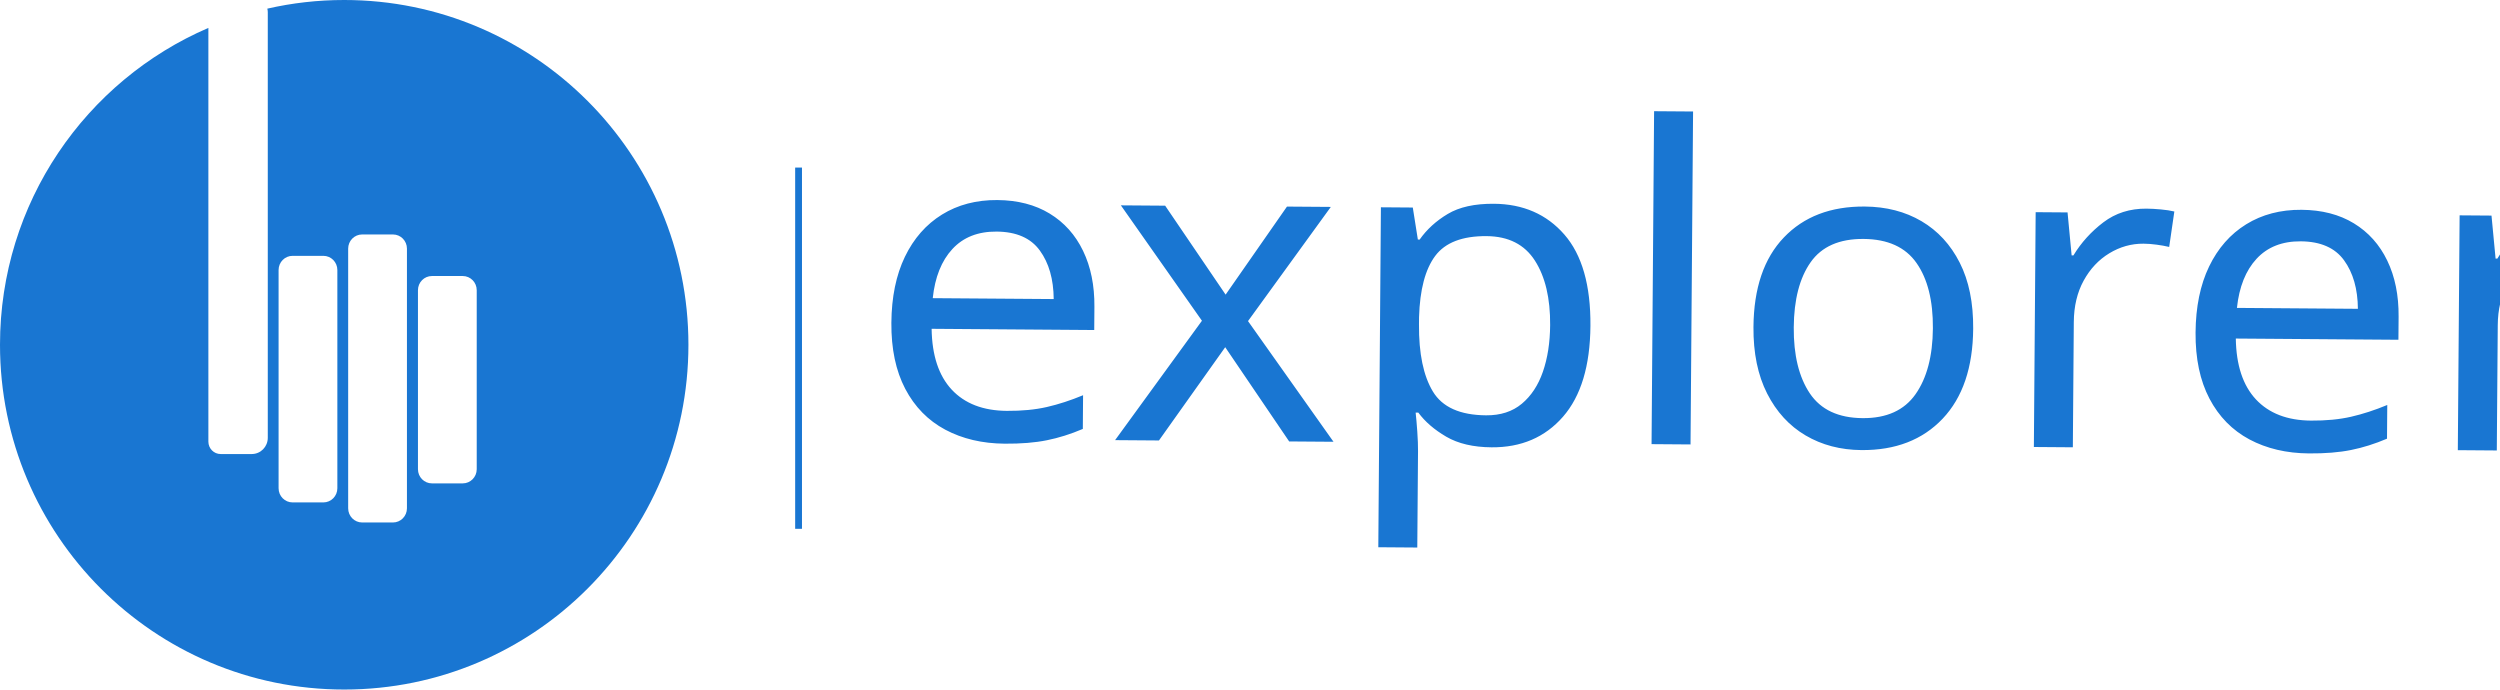
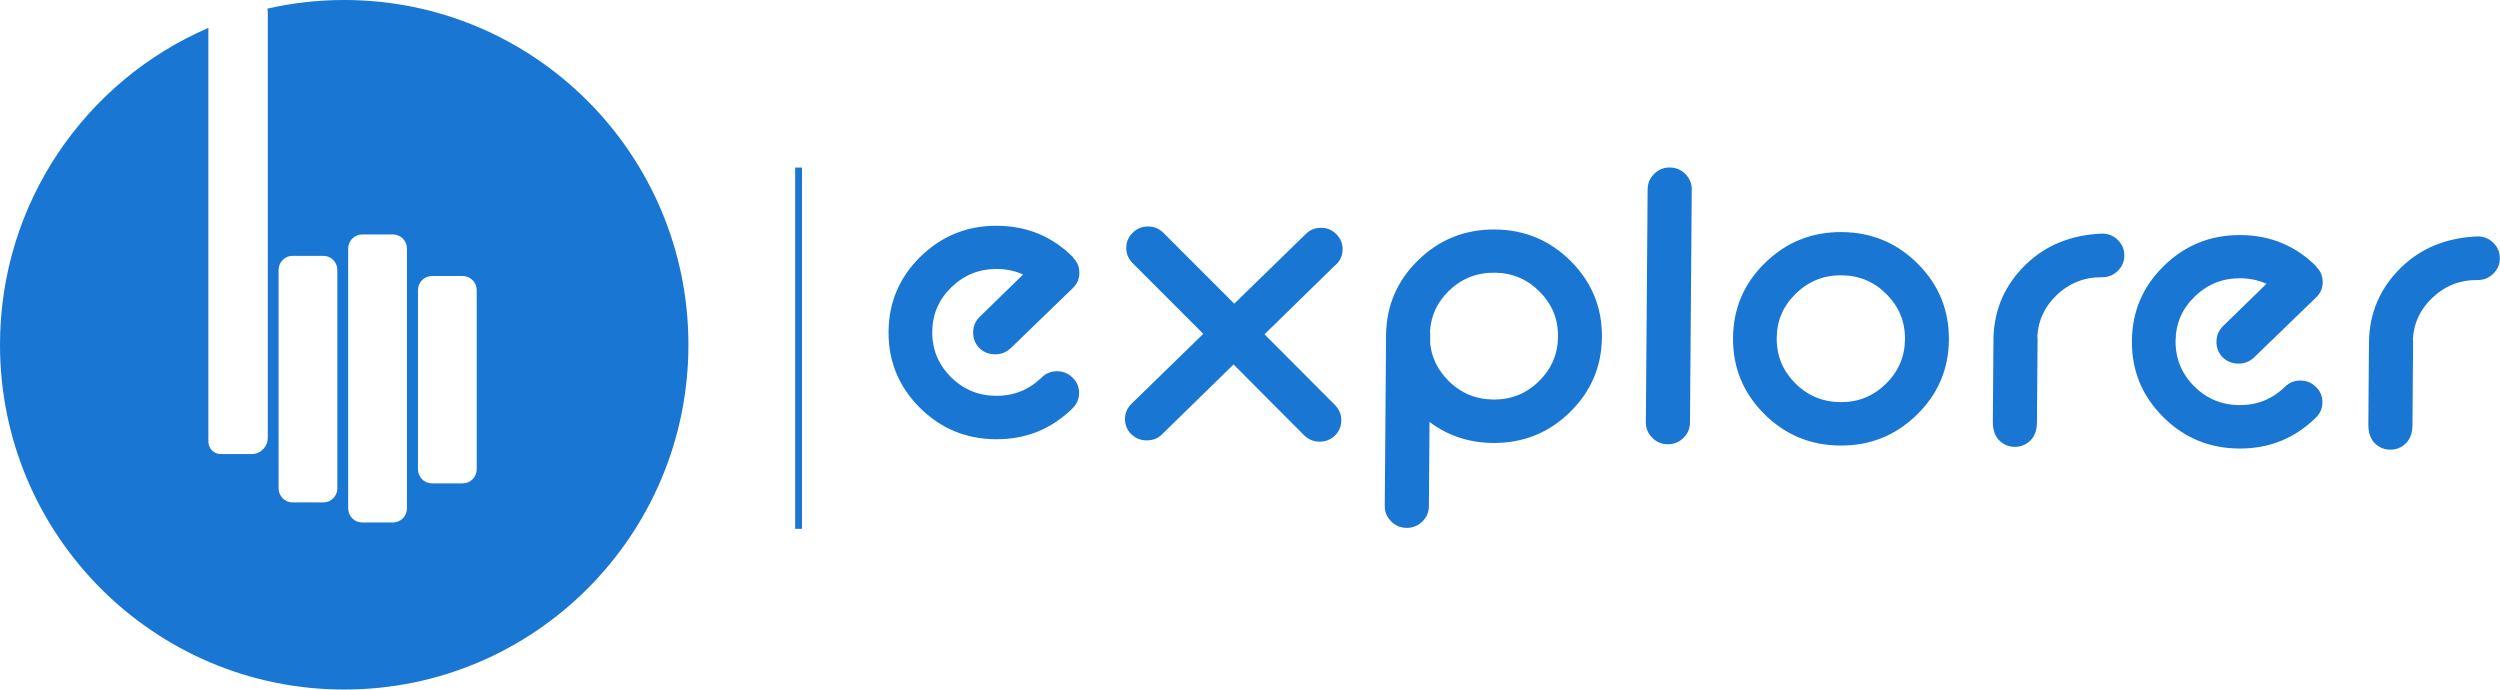
<svg xmlns="http://www.w3.org/2000/svg" version="1.1" id="svg2" xml:space="preserve" width="1233.564" height="340.236" viewBox="0 0 1233.564 340.236">
  <defs id="defs6">
    <clipPath clipPathUnits="userSpaceOnUse" id="clipPath18">
      <path d="M 0,595.28 H 841.89 V 0 H 0 Z" id="path16" />
    </clipPath>
  </defs>
  <g id="g10" transform="matrix(1.333333,0,0,-1.333333,106.4323,437.4951)">
-     <text transform="matrix(1.005591,-0.0075122,-0.00759745,-0.9943838,0,0)" style="font-variant:normal;font-weight:normal;font-stretch:normal;font-size:163.028px;font-family:'Neon 80s';-inkscape-font-specification:Neon80s;writing-mode:lr-tb;fill:#1976d2;fill-opacity:1;fill-rule:nonzero;stroke:none;stroke-width:0.994;" id="text22" x="238.084" y="-168.666">
-       <tspan id="tspan20" style="stroke-width:0.994;fill:#1976d2;fill-opacity:1;" x="238.084" y="-168.666">explorer</tspan>
-     </text>
+     <g aria-label="explorer" transform="matrix(1.005591,-0.0075122,-0.00759745,-0.9943838,0,0)" style="font-variant:normal;font-weight:normal;font-stretch:normal;font-size:163.028px;font-family:'Neon 80s';-inkscape-font-specification:Neon80s;writing-mode:lr-tb;fill:#1976d2;fill-opacity:1;fill-rule:nonzero;stroke:none;stroke-width:0.994" id="text22">
+       <path d="m 295.399,-230.04 q -4.378,-1.99 -9.632,-1.99 -9.791,0 -16.717,6.926 -6.926,6.846 -6.926,16.637 0,9.791 6.926,16.717 6.926,6.926 16.717,6.926 9.712,0 16.637,-6.846 0.08,-0.08 0.159,-0.159 2.309,-2.309 5.652,-2.309 3.343,0 5.731,2.388 2.388,2.309 2.388,5.652 0,3.343 -2.388,5.731 -0.08,0.08 -0.159,0.159 -11.543,11.543 -28.02,11.543 -16.478,0 -28.1,-11.622 -11.622,-11.622 -11.622,-28.1 0,-16.478 11.622,-28.1 11.622,-11.622 28.1,-11.622 16.478,0 28.02,11.543 l -0.08,0.08 q 0,0.08 0.08,0.08 2.309,2.308 2.309,5.652 0,3.264 -2.309,5.572 l -22.767,22.607 q -2.388,2.309 -5.731,2.309 -3.423,0 -5.811,-2.309 -2.308,-2.388 -2.308,-5.811 0,-3.343 2.308,-5.731 z" style="fill:#1976d2;fill-opacity:1;stroke-width:0.994" id="path825" />
+       <path d="m 361.868,-208.467 -26.269,-26.19 q -2.309,-2.309 -2.309,-5.652 0,-3.264 2.309,-5.572 2.388,-2.388 5.652,-2.388 3.343,0 5.652,2.309 l 26.269,26.19 26.11,-26.11 0.08,-0.08 q 2.308,-2.309 5.572,-2.309 3.343,0 5.652,2.388 2.309,2.309 2.309,5.572 0,3.343 -2.309,5.652 -0.318,0.318 -0.716,0.637 l -25.473,25.553 26.19,26.19 q 2.309,2.388 2.309,5.652 0,3.343 -2.309,5.652 -2.308,2.308 -5.652,2.308 -3.264,0 -5.652,-2.308 l -26.19,-26.19 -26.03,26.11 q -2.229,2.388 -5.811,2.388 -3.264,0 -5.652,-2.308 -2.309,-2.309 -2.309,-5.652 0,-3.264 2.388,-5.652 z" style="fill:#1976d2;fill-opacity:1;stroke-width:0.994" id="path827" />
+       <path d="m 445.293,-210.06 q 0.08,0.716 0.08,1.433 v 3.025 q 0.876,7.96 6.766,13.851 6.926,6.926 16.717,6.926 9.791,0 16.637,-6.926 6.926,-6.926 6.926,-16.717 0,-9.791 -6.926,-16.637 -6.846,-6.926 -16.637,-6.926 -9.791,0 -16.717,6.846 -6.368,6.368 -6.846,15.125 z m -16.16,1.274 q 0.159,-16.239 11.622,-27.702 11.622,-11.622 28.1,-11.622 16.478,0 28.1,11.622 11.622,11.622 11.622,28.1 0,16.478 -11.622,28.1 -11.622,11.622 -28.1,11.622 -13.294,0 -23.483,-7.642 v 31.364 q 0,3.343 -2.388,5.731 -2.388,2.388 -5.731,2.388 -3.343,0 -5.731,-2.388 -2.388,-2.388 -2.388,-5.731 z" style="fill:#1976d2;fill-opacity:1;stroke-width:0.994" id="path829" />
+       <path d="m 533.096,-271.673 q 3.343,0 5.731,2.388 2.388,2.388 2.388,5.731 v 86.768 q 0,3.343 -2.388,5.731 -2.388,2.388 -5.731,2.388 -3.343,0 -5.731,-2.388 -2.388,-2.388 -2.388,-5.731 v -86.768 q 0,-3.343 2.388,-5.731 2.388,-2.388 5.731,-2.388 z" style="fill:#1976d2;fill-opacity:1;stroke-width:0.994" id="path831" />
+       <path d="m 596.54,-248.11 q 16.478,0 28.1,11.622 11.622,11.622 11.622,28.1 0,16.478 -11.622,28.1 -11.622,11.622 -28.1,11.622 -16.478,0 -28.1,-11.622 -11.622,-11.622 -11.622,-28.1 0,-16.478 11.622,-28.1 11.622,-11.622 28.1,-11.622 z m 0,16.08 q -9.791,0 -16.717,6.926 -6.926,6.846 -6.926,16.637 0,9.791 6.926,16.717 6.926,6.926 16.717,6.926 9.791,0 16.637,-6.926 6.926,-6.926 6.926,-16.717 0,-9.791 -6.926,-16.637 -6.846,-6.926 -16.637,-6.926 z" style="fill:#1976d2;fill-opacity:1;stroke-width:0.994" id="path833" />
+       <path d="m 692.462,-248.269 q 3.343,0 5.731,2.388 2.388,2.388 2.388,5.731 0,3.343 -2.388,5.731 -2.388,2.388 -5.731,2.388 h -0.08 q -9.791,0 -16.717,6.926 -6.368,6.289 -6.846,15.045 0.08,0.716 0.08,1.433 v 30.727 q 0,4.458 -2.388,6.846 -2.388,2.388 -5.731,2.388 -3.343,0 -5.731,-2.388 -2.388,-2.388 -2.388,-7.005 v -30.727 q 0.159,-16.239 11.622,-27.702 10.985,-10.985 28.18,-11.781 z" style="fill:#1976d2;fill-opacity:1;stroke-width:0.994" id="path835" />
+       <path d="m 752.961,-230.04 q -4.378,-1.99 -9.632,-1.99 -9.791,0 -16.717,6.926 -6.926,6.846 -6.926,16.637 0,9.791 6.926,16.717 6.926,6.926 16.717,6.926 9.712,0 16.637,-6.846 0.08,-0.08 0.159,-0.159 2.309,-2.309 5.652,-2.309 3.343,0 5.731,2.388 2.388,2.309 2.388,5.652 0,3.343 -2.388,5.731 -0.08,0.08 -0.159,0.159 -11.543,11.543 -28.02,11.543 -16.478,0 -28.1,-11.622 -11.622,-11.622 -11.622,-28.1 0,-16.478 11.622,-28.1 11.622,-11.622 28.1,-11.622 16.478,0 28.02,11.543 l -0.08,0.08 q 0,0.08 0.08,0.08 2.308,2.308 2.308,5.652 0,3.264 -2.308,5.572 l -22.767,22.607 q -2.388,2.309 -5.731,2.309 -3.423,0 -5.811,-2.309 -2.308,-2.388 -2.308,-5.811 0,-3.343 2.308,-5.731 z" style="fill:#1976d2;fill-opacity:1;stroke-width:0.994" id="path837" />
+       <path d="m 830.654,-248.269 q 3.343,0 5.731,2.388 2.388,2.388 2.388,5.731 0,3.343 -2.388,5.731 -2.388,2.388 -5.731,2.388 h -0.08 q -9.791,0 -16.717,6.926 -6.368,6.289 -6.846,15.045 0.08,0.716 0.08,1.433 v 30.727 q 0,4.458 -2.388,6.846 -2.388,2.388 -5.731,2.388 -3.343,0 -5.731,-2.388 -2.388,-2.388 -2.388,-7.005 v -30.727 q 0.159,-16.239 11.622,-27.702 10.985,-10.985 28.18,-11.781 z" style="fill:#1976d2;fill-opacity:1;stroke-width:0.994" id="path839" />
+     </g>
    <g id="g24" transform="matrix(1.455822,0,0,1.474619,96.59667,154.4805)">
      <path d="m 0,0 c 0,-1.964 -1.592,-3.556 -3.556,-3.556 h -7.829 c -1.963,0 -3.554,1.592 -3.554,3.556 v 44.927 c 0,1.964 1.591,3.556 3.554,3.556 h 7.829 C -1.592,48.483 0,46.891 0,44.927 Z m -17.738,-9.813 c 0,-1.964 -1.592,-3.556 -3.556,-3.556 h -7.829 c -1.964,0 -3.556,1.592 -3.556,3.556 v 65.171 c 0,1.964 1.592,3.556 3.556,3.556 h 7.829 c 1.964,0 3.556,-1.592 3.556,-3.556 z m -17.689,5.035 c 0,-1.963 -1.592,-3.555 -3.555,-3.555 h -7.83 c -1.963,0 -3.555,1.592 -3.555,3.555 v 54.772 c 0,1.964 1.592,3.555 3.555,3.555 h 7.83 c 1.963,0 3.555,-1.591 3.555,-3.555 z m 1.743,122.531 c -6.72,0 -13.263,-0.751 -19.548,-2.17 0.07,-0.281 0.119,-0.571 0.119,-0.874 V 7.878 c 0,-2.248 -1.822,-4.07 -4.07,-4.07 h -7.913 c -1.722,0 -3.117,1.396 -3.117,3.117 V 110.75 c -31.153,-13.245 -52.97,-43.861 -52.97,-79.52 0,-47.785 39.175,-86.523 87.499,-86.523 48.325,0 87.498,38.738 87.498,86.523 0,47.786 -39.173,86.523 -87.498,86.523" style="fill:#1976d2;fill-opacity:1;fill-rule:nonzero;stroke:none" id="path26" />
    </g>
-     <rect style="fill:#1976d2;fill-opacity:1;stroke-width:0.536" id="rect63" width="2.522" height="133.686" x="214.442" y="-266.11" transform="scale(1,-1)" />
+     <path transform="scale(1,-1)" style="fill:#1976d2;fill-opacity:1;stroke-width:0.536" d="m 214.442,-266.11 h 2.522 v 133.686 h -2.522 z" id="rect63" />
  </g>
</svg>
